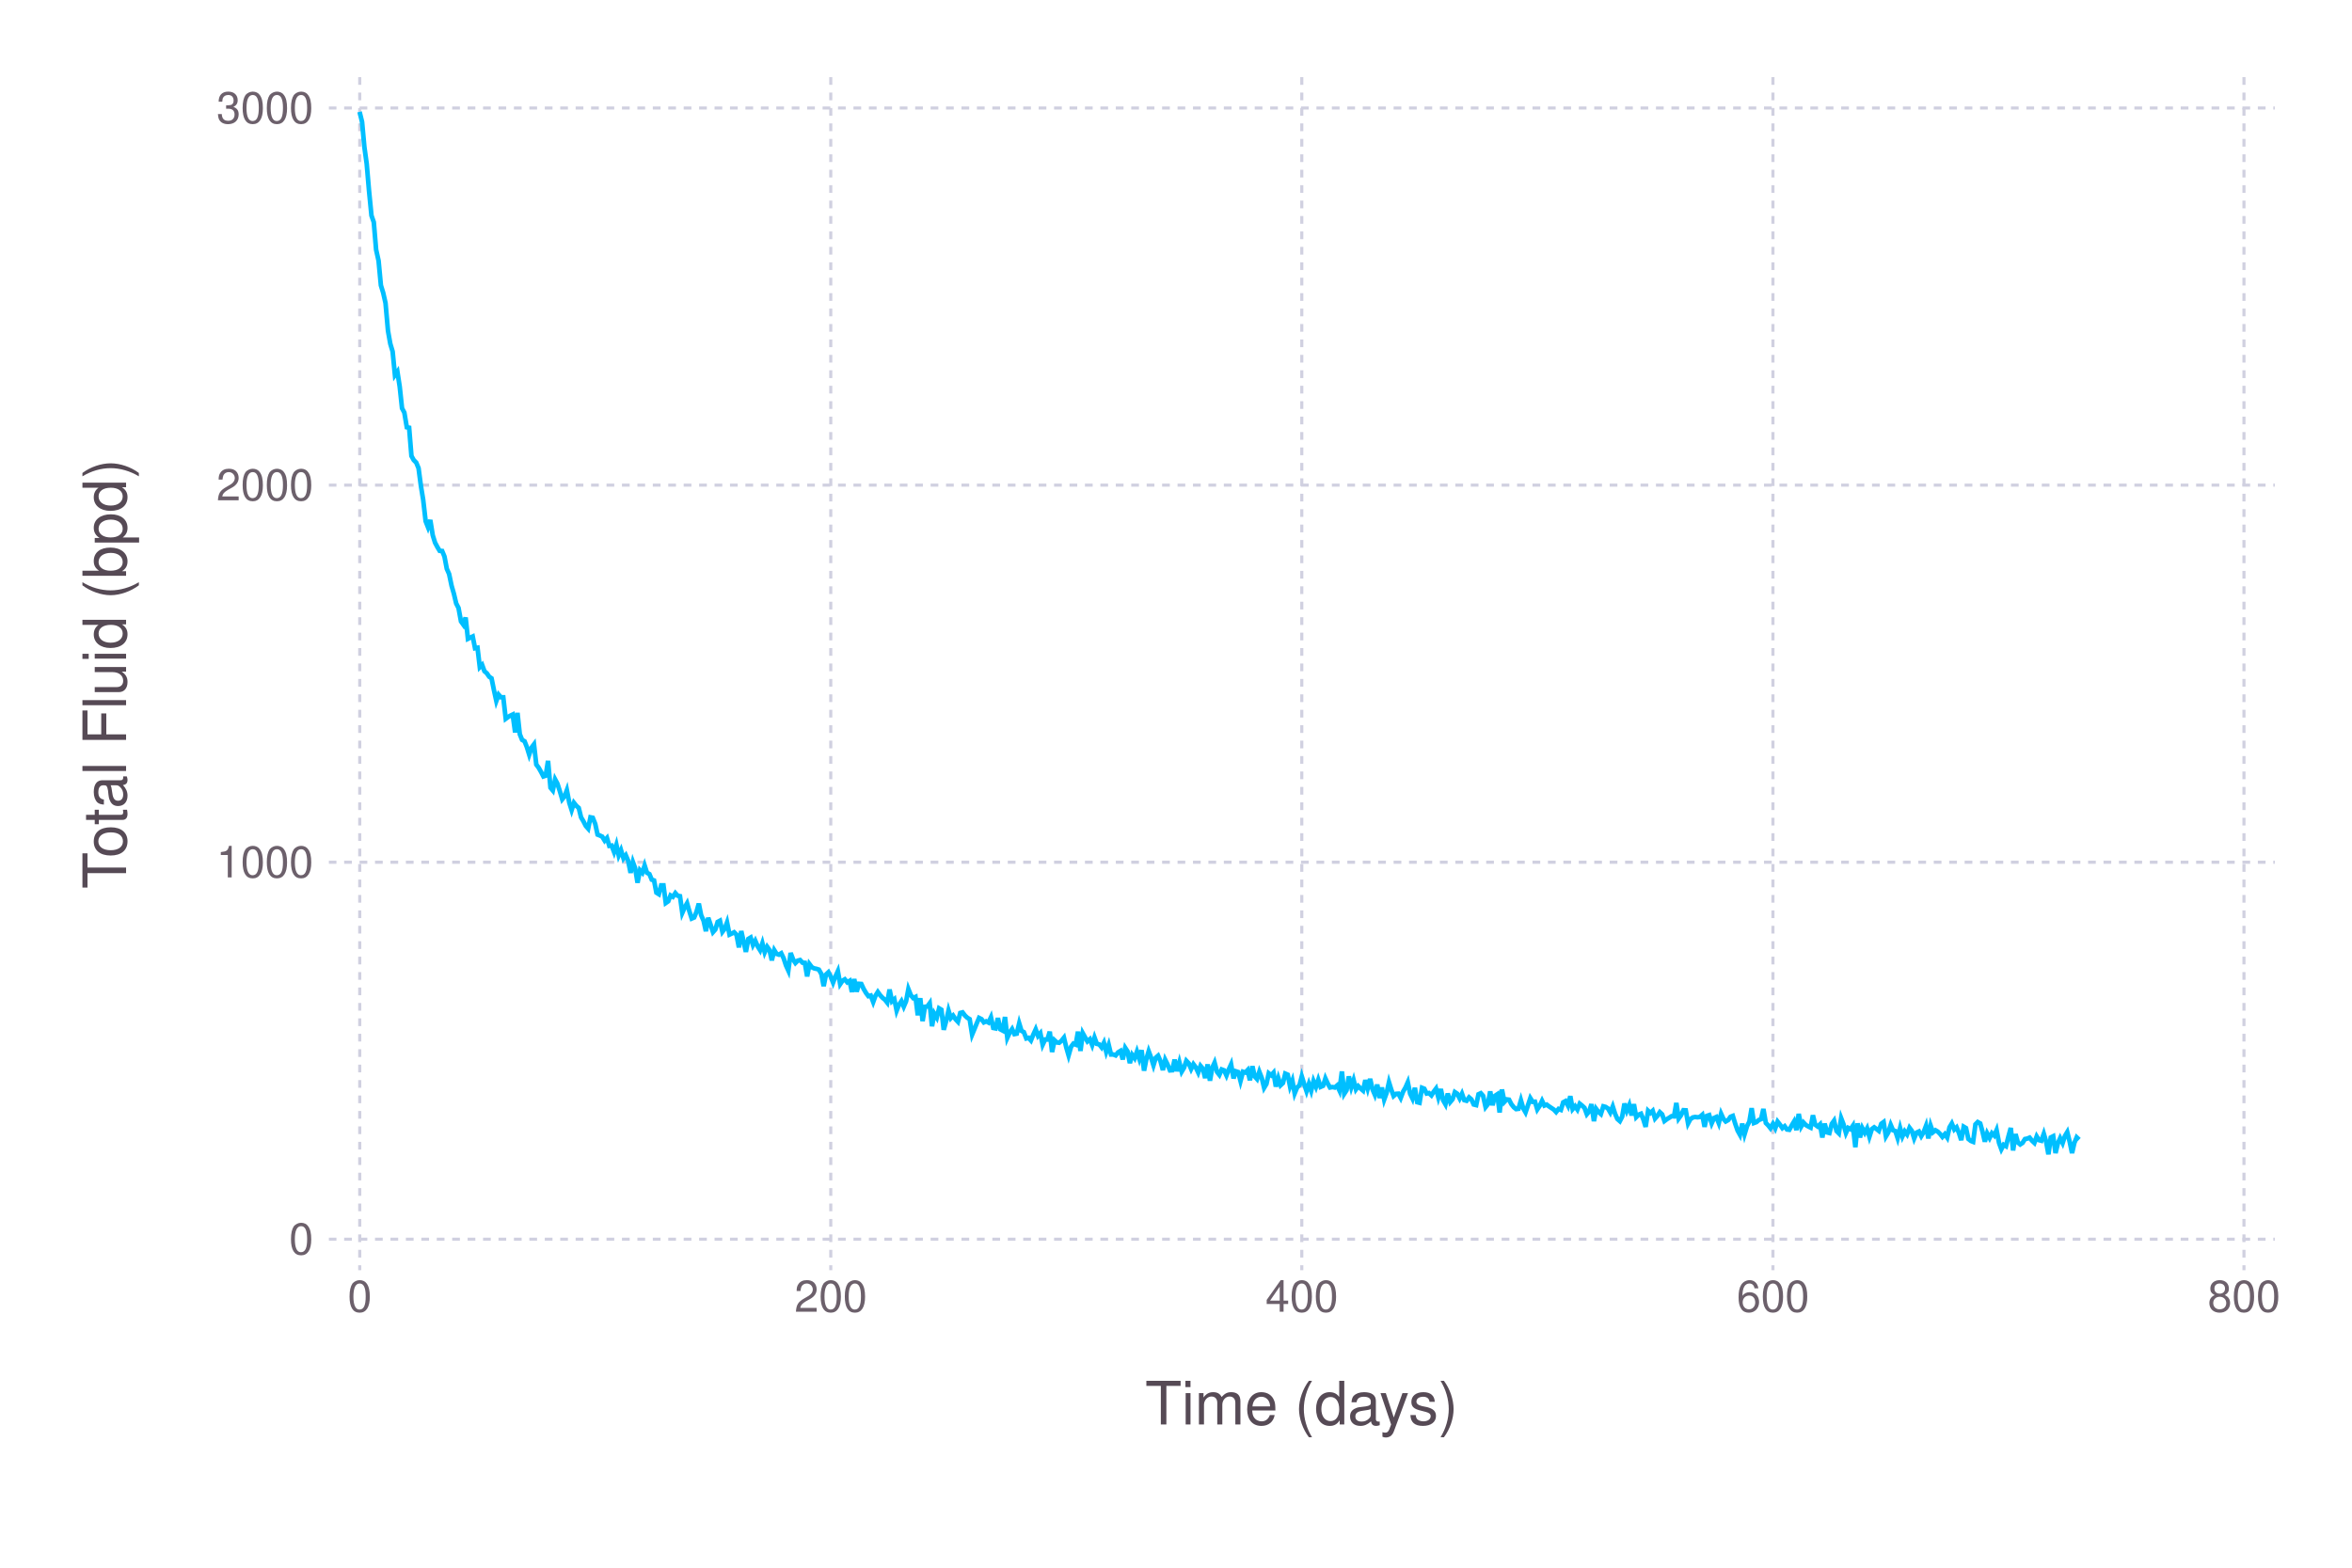
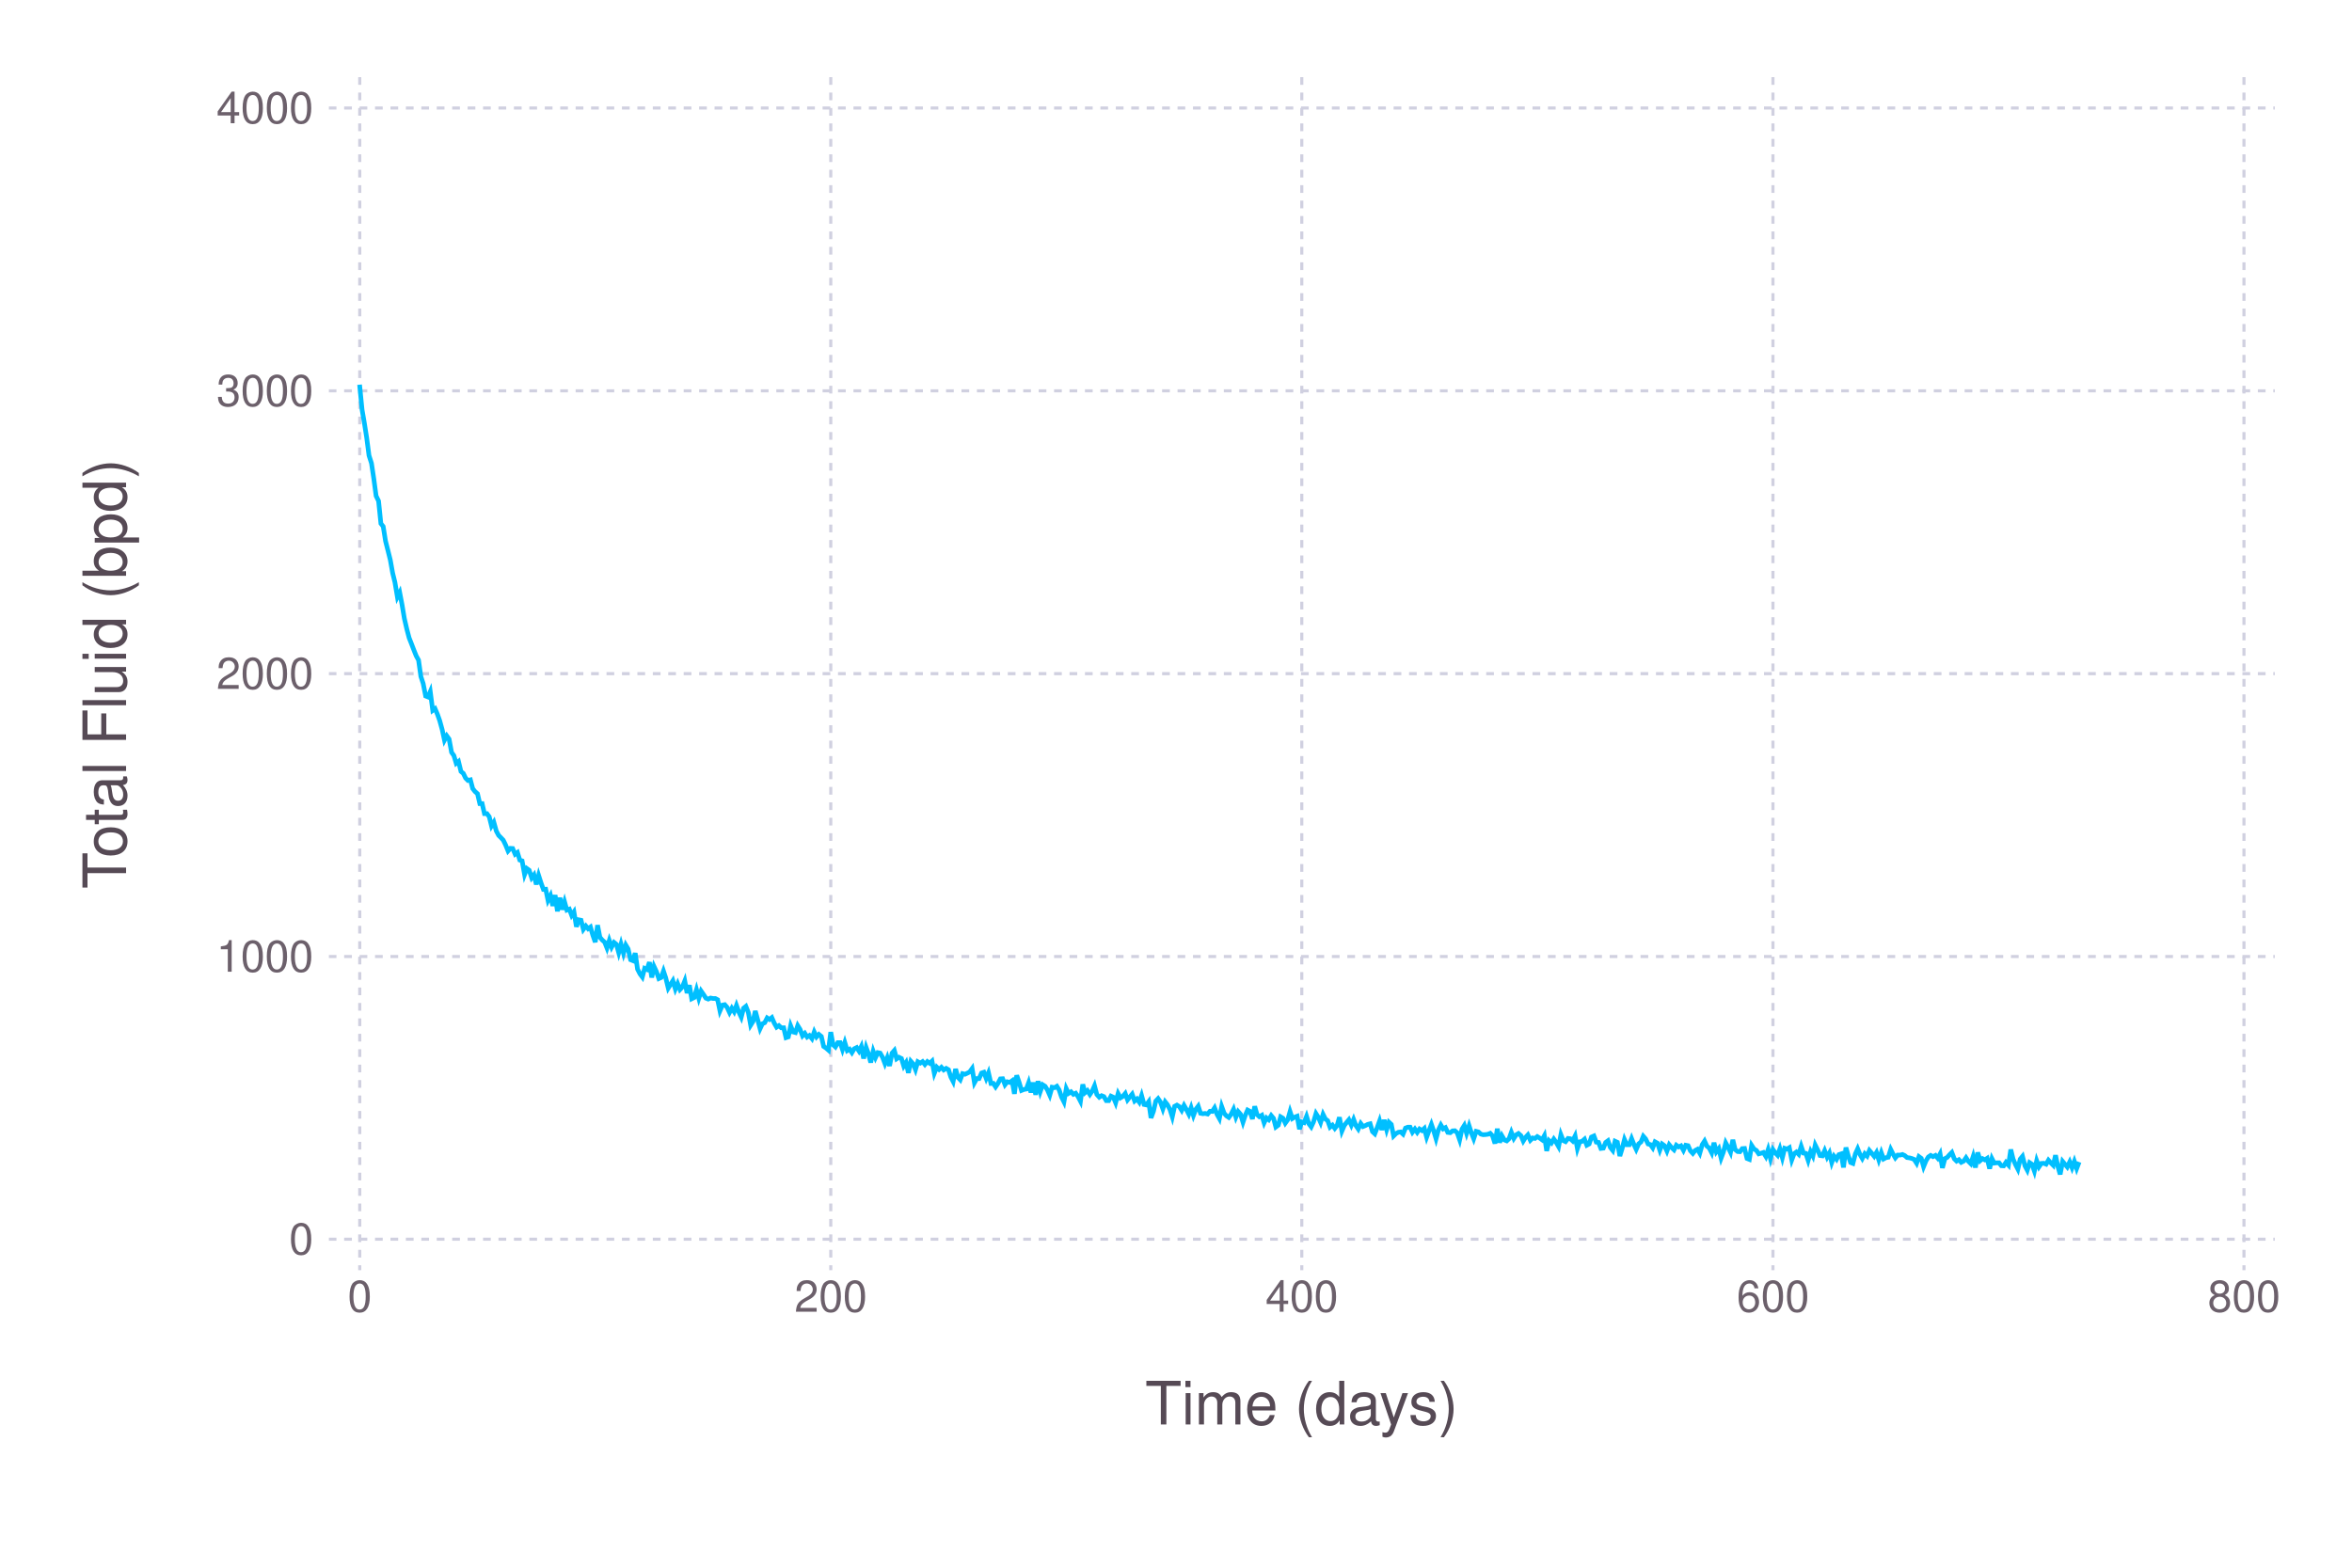
<svg xmlns="http://www.w3.org/2000/svg" version="1.2" width="152.4mm" height="101.6mm" viewBox="0 0 152.4 101.6" stroke="none" fill="#000000" stroke-width="0.3" font-size="3.88">
  <defs>
    <marker id="arrow" markerWidth="15" markerHeight="7" refX="5" refY="3.5" orient="auto" markerUnits="strokeWidth">
      <path d="M0,0 L15,3.5 L0,7 z" stroke="context-stroke" fill="context-stroke" />
    </marker>
  </defs>
-   <g class="plotroot xscalable yscalable" id="img-f339076b-1">
-     <g font-size="3.88" font-family="'PT Sans','Helvetica Neue','Helvetica',sans-serif" fill="#564A55" stroke="#000000" stroke-opacity="0.000" id="img-f339076b-2">
+   <g class="plotroot xscalable yscalable" id="img-01c6e61b-1">
+     <g font-size="3.88" font-family="'PT Sans','Helvetica Neue','Helvetica',sans-serif" fill="#564A55" stroke="#000000" stroke-opacity="0.000" id="img-01c6e61b-2">
      <g transform="translate(84.35,89.99)">
        <g class="primitive">
          <text text-anchor="middle" dy="0.6em">Time (days)</text>
        </g>
      </g>
    </g>
-     <g class="guide xlabels" font-size="2.82" font-family="'PT Sans Caption','Helvetica Neue','Helvetica',sans-serif" fill="#6C606B" id="img-f339076b-3">
+     <g class="guide xlabels" font-size="2.82" font-family="'PT Sans Caption','Helvetica Neue','Helvetica',sans-serif" fill="#6C606B" id="img-01c6e61b-3">
      <g transform="translate(23.31,83.32)">
        <g class="primitive">
          <text text-anchor="middle" dy="0.6em">0</text>
        </g>
      </g>
      <g transform="translate(53.83,83.32)">
        <g class="primitive">
          <text text-anchor="middle" dy="0.6em">200</text>
        </g>
      </g>
      <g transform="translate(84.35,83.32)">
        <g class="primitive">
          <text text-anchor="middle" dy="0.6em">400</text>
        </g>
      </g>
      <g transform="translate(114.88,83.32)">
        <g class="primitive">
          <text text-anchor="middle" dy="0.6em">600</text>
        </g>
      </g>
      <g transform="translate(145.4,83.32)">
        <g class="primitive">
          <text text-anchor="middle" dy="0.6em">800</text>
        </g>
      </g>
    </g>
-     <g clip-path="url(#img-f339076b-4)">
-       <g id="img-f339076b-5">
-         <g pointer-events="visible" stroke-width="0.3" fill="#000000" fill-opacity="0.000" stroke="#000000" stroke-opacity="0.000" class="guide background" id="img-f339076b-6">
-           <g transform="translate(84.35,43.66)" id="img-f339076b-7">
+     <g clip-path="url(#img-01c6e61b-4)">
+       <g id="img-01c6e61b-5">
+         <g pointer-events="visible" stroke-width="0.3" fill="#000000" fill-opacity="0.000" stroke="#000000" stroke-opacity="0.000" class="guide background" id="img-01c6e61b-6">
+           <g transform="translate(84.35,43.66)" id="img-01c6e61b-7">
            <path d="M-63.05,-38.66 L 63.05 -38.66 63.05 38.66 -63.05 38.66 z" class="primitive" />
          </g>
        </g>
-         <g class="guide ygridlines xfixed" stroke-dasharray="0.5,0.5" stroke-width="0.2" stroke="#D0D0E0" id="img-f339076b-8">
-           <g transform="translate(84.35,80.31)" id="img-f339076b-9">
+         <g class="guide ygridlines xfixed" stroke-dasharray="0.5,0.5" stroke-width="0.2" stroke="#D0D0E0" id="img-01c6e61b-8">
+           <g transform="translate(84.35,80.31)" id="img-01c6e61b-9">
            <path fill="none" d="M-63.05,0 L 63.05 0" class="primitive" />
          </g>
-           <g transform="translate(84.35,55.88)" id="img-f339076b-10">
+           <g transform="translate(84.35,61.99)" id="img-01c6e61b-10">
            <path fill="none" d="M-63.05,0 L 63.05 0" class="primitive" />
          </g>
-           <g transform="translate(84.35,31.44)" id="img-f339076b-11">
+           <g transform="translate(84.35,43.66)" id="img-01c6e61b-11">
            <path fill="none" d="M-63.05,0 L 63.05 0" class="primitive" />
          </g>
-           <g transform="translate(84.35,7)" id="img-f339076b-12">
+           <g transform="translate(84.35,25.33)" id="img-01c6e61b-12">
+             <path fill="none" d="M-63.05,0 L 63.05 0" class="primitive" />
+           </g>
+           <g transform="translate(84.35,7)" id="img-01c6e61b-13">
            <path fill="none" d="M-63.05,0 L 63.05 0" class="primitive" />
          </g>
        </g>
-         <g class="guide xgridlines yfixed" stroke-dasharray="0.5,0.5" stroke-width="0.2" stroke="#D0D0E0" id="img-f339076b-13">
-           <g transform="translate(23.31,43.66)" id="img-f339076b-14">
+         <g class="guide xgridlines yfixed" stroke-dasharray="0.5,0.5" stroke-width="0.2" stroke="#D0D0E0" id="img-01c6e61b-14">
+           <g transform="translate(23.31,43.66)" id="img-01c6e61b-15">
            <path fill="none" d="M0,-38.66 L 0 38.66" class="primitive" />
          </g>
-           <g transform="translate(53.83,43.66)" id="img-f339076b-15">
+           <g transform="translate(53.83,43.66)" id="img-01c6e61b-16">
            <path fill="none" d="M0,-38.66 L 0 38.66" class="primitive" />
          </g>
-           <g transform="translate(84.35,43.66)" id="img-f339076b-16">
+           <g transform="translate(84.35,43.66)" id="img-01c6e61b-17">
            <path fill="none" d="M0,-38.66 L 0 38.66" class="primitive" />
          </g>
-           <g transform="translate(114.88,43.66)" id="img-f339076b-17">
+           <g transform="translate(114.88,43.66)" id="img-01c6e61b-18">
            <path fill="none" d="M0,-38.66 L 0 38.66" class="primitive" />
          </g>
-           <g transform="translate(145.4,43.66)" id="img-f339076b-18">
+           <g transform="translate(145.4,43.66)" id="img-01c6e61b-19">
            <path fill="none" d="M0,-38.66 L 0 38.66" class="primitive" />
          </g>
        </g>
-         <g class="plotpanel" id="img-f339076b-19">
-           <g stroke-width="0.3" fill="#000000" fill-opacity="0.000" class="geometry" id="img-f339076b-20">
-             <g class="color_LCHab{Float32}(70.0f0,60.0f0,240.0f0)" stroke-dasharray="none" stroke="#00BFFF" id="img-f339076b-21">
-               <g transform="translate(79.01,64.55)" id="img-f339076b-22">
-                 <path fill="none" d="M-55.71,-57.3 L -55.55 -56.65 -55.4 -55.02 -55.25 -53.94 -55.1 -52.2 -54.94 -50.58 -54.79 -50.15 -54.64 -48.37 -54.48 -47.65 -54.33 -46.06 -54.18 -45.57 -54.03 -44.91 -53.87 -43.11 -53.72 -42.27 -53.57 -41.77 -53.42 -40.24 -53.26 -40.46 -53.11 -39.49 -52.96 -38.09 -52.81 -37.81 -52.65 -36.86 -52.5 -36.83 -52.35 -35 -52.2 -34.73 -52.04 -34.57 -51.89 -34.21 -51.74 -33.08 -51.59 -32.16 -51.43 -30.77 -51.28 -30.39 -51.13 -30.85 -50.97 -29.86 -50.82 -29.38 -50.67 -29.1 -50.52 -28.85 -50.36 -28.84 -50.21 -28.48 -50.06 -27.69 -49.91 -27.35 -49.75 -26.59 -49.6 -26.07 -49.45 -25.44 -49.3 -25.15 -49.14 -24.28 -48.99 -24.07 -48.84 -24.53 -48.69 -23.15 -48.53 -23.23 -48.38 -23.3 -48.23 -22.54 -48.07 -22.57 -47.92 -21.31 -47.77 -21.46 -47.62 -21.05 -47.46 -20.91 -47.31 -20.69 -47.16 -20.59 -47.01 -19.85 -46.85 -19.12 -46.7 -19.53 -46.55 -19.36 -46.4 -19.36 -46.24 -17.97 -46.09 -18.08 -45.94 -18.17 -45.79 -18.24 -45.63 -17.08 -45.48 -18.35 -45.33 -16.97 -45.18 -16.6 -45.02 -16.51 -44.87 -16.13 -44.72 -15.64 -44.56 -16.11 -44.41 -16.31 -44.26 -15 -44.11 -14.8 -43.95 -14.52 -43.8 -14.23 -43.65 -14.28 -43.5 -15.24 -43.34 -13.5 -43.19 -13.32 -43.04 -14.04 -42.89 -13.76 -42.73 -13.26 -42.58 -12.75 -42.43 -12.94 -42.28 -13.34 -42.12 -12.52 -41.97 -12.05 -41.82 -12.52 -41.66 -12.32 -41.51 -12.19 -41.36 -11.58 -41.21 -11.33 -41.05 -11.02 -40.9 -10.85 -40.75 -11.58 -40.6 -11.55 -40.44 -11.15 -40.29 -10.46 -40.14 -10.4 -39.99 -10.33 -39.83 -10.07 -39.68 -10.24 -39.53 -9.73 -39.38 -9.75 -39.22 -9.33 -39.07 -9.8 -38.92 -9.11 -38.77 -9.45 -38.61 -8.92 -38.46 -9.12 -38.31 -8.77 -38.15 -7.98 -38 -8.68 -37.85 -8.27 -37.7 -7.34 -37.54 -8.15 -37.39 -7.99 -37.24 -8.46 -37.09 -7.99 -36.93 -7.9 -36.78 -7.54 -36.63 -7.49 -36.48 -6.7 -36.32 -6.6 -36.17 -7.17 -36.02 -7.17 -35.87 -6.03 -35.71 -6.14 -35.56 -6.52 -35.41 -6.43 -35.25 -6.67 -35.1 -6.5 -34.95 -6.47 -34.8 -5.39 -34.64 -5.75 -34.49 -6.01 -34.34 -5.49 -34.19 -5.02 -34.03 -5.09 -33.88 -5.46 -33.73 -5.99 -33.58 -5.24 -33.42 -4.88 -33.27 -4.2 -33.12 -5.07 -32.97 -4.63 -32.81 -4.14 -32.66 -4.31 -32.51 -4.8 -32.36 -4.88 -32.2 -4.16 -32.05 -4.36 -31.9 -4.77 -31.74 -3.98 -31.59 -4.05 -31.44 -4.13 -31.29 -3.98 -31.13 -3.15 -30.98 -4.21 -30.83 -3.54 -30.68 -2.86 -30.52 -3.7 -30.37 -3.79 -30.22 -3.3 -30.07 -3.58 -29.91 -3.21 -29.76 -2.97 -29.61 -3.42 -29.46 -2.83 -29.3 -3.19 -29.15 -2.98 -29 -2.31 -28.84 -2.97 -28.69 -2.73 -28.54 -2.68 -28.39 -2.77 -28.23 -2.44 -28.08 -1.98 -27.93 -1.65 -27.78 -2.79 -27.62 -2.37 -27.47 -2.14 -27.32 -2.29 -27.17 -2.33 -27.01 -2.16 -26.86 -2.15 -26.71 -1.27 -26.56 -2.07 -26.4 -1.86 -26.25 -1.79 -26.1 -1.76 -25.95 -1.71 -25.79 -1.43 -25.64 -0.64 -25.49 -1.39 -25.33 -1.54 -25.18 -1.25 -25.03 -0.87 -24.88 -1.26 -24.72 -1.61 -24.57 -0.77 -24.42 -0.99 -24.27 -1.08 -24.11 -0.89 -23.96 -0.98 -23.81 -0.26 -23.66 -1.1 -23.5 -0.28 -23.35 -0.79 -23.2 -0.78 -23.05 -0.46 -22.89 -0.19 -22.74 0.01 -22.59 -0.03 -22.43 0.39 -22.28 -0.02 -22.13 -0.26 -21.98 -0.05 -21.82 0.12 -21.67 0.24 -21.52 0.43 -21.37 -0.42 -21.21 0.34 -21.06 0.21 -20.91 0.95 -20.76 0.57 -20.6 0.33 -20.45 0.69 -20.3 0.34 -20.15 -0.45 -19.99 -0.05 -19.84 0.13 -19.69 0.06 -19.54 1.25 -19.38 0.14 -19.23 1.63 -19.08 0.7 -18.92 0.68 -18.77 0.47 -18.62 1.96 -18.47 1.14 -18.31 1.4 -18.16 0.8 -18.01 0.89 -17.86 2.19 -17.7 1.61 -17.55 0.94 -17.4 1.43 -17.25 1.27 -17.09 1.51 -16.94 1.67 -16.79 1.1 -16.64 1.06 -16.48 1.27 -16.33 1.41 -16.18 1.5 -16.02 2.5 -15.87 2.14 -15.72 1.77 -15.57 1.42 -15.41 1.5 -15.26 1.71 -15.11 1.64 -14.96 1.72 -14.8 1.38 -14.65 2.07 -14.5 2.1 -14.35 1.43 -14.19 2.16 -14.04 2.24 -13.89 1.36 -13.74 2.71 -13.58 2.36 -13.43 2.14 -13.28 2.47 -13.13 2.44 -12.97 1.77 -12.82 2.26 -12.67 2.34 -12.51 2.75 -12.36 2.71 -12.21 2.88 -12.06 2.51 -11.9 2.16 -11.75 2.58 -11.6 2.41 -11.45 3.16 -11.29 2.82 -11.14 2.82 -10.99 2.31 -10.84 3.63 -10.68 2.87 -10.53 3.01 -10.38 3.03 -10.23 2.9 -10.07 2.7 -9.92 3.33 -9.77 3.85 -9.61 3.29 -9.46 3.09 -9.31 3.15 -9.16 2.31 -9 3.56 -8.85 2.41 -8.7 2.68 -8.55 2.94 -8.39 2.8 -8.24 3.18 -8.09 2.69 -7.94 3.1 -7.78 3.14 -7.63 3.33 -7.48 3.03 -7.33 3.62 -7.17 3.17 -7.02 3.79 -6.87 3.79 -6.72 3.85 -6.56 3.65 -6.41 3.56 -6.26 4.11 -6.1 3.36 -5.95 3.59 -5.8 4.35 -5.65 3.81 -5.49 4.03 -5.34 3.6 -5.19 4.06 -5.04 3.51 -4.88 4.84 -4.73 4.09 -4.58 3.58 -4.43 3.98 -4.27 4.49 -4.12 4 -3.97 3.87 -3.82 4.21 -3.66 4.8 -3.51 4.13 -3.36 4.43 -3.2 4.82 -3.05 4.81 -2.9 4.12 -2.75 4.87 -2.59 4.3 -2.44 4.9 -2.29 4.65 -2.14 4.2 -1.98 4.37 -1.83 4.73 -1.68 4.42 -1.53 4.62 -1.37 4.96 -1.22 4.53 -1.07 4.71 -0.92 5.32 -0.76 4.43 -0.61 5.49 -0.46 4.65 -0.31 4.32 -0.15 4.92 0 5.11 0.15 4.76 0.31 4.82 0.46 5.15 0.61 4.76 0.76 4.43 0.92 5.34 1.07 4.88 1.22 4.93 1.37 5.51 1.53 4.91 1.68 4.96 1.83 4.8 1.98 5.46 2.14 4.55 2.29 5.21 2.44 5.38 2.59 4.91 2.75 5.32 2.9 5.95 3.05 5.7 3.2 5.01 3.36 5.14 3.51 4.97 3.66 5.87 3.82 5.32 3.97 5.78 4.12 5.64 4.27 5.03 4.43 5.1 4.58 5.86 4.73 5.48 4.88 6.31 5.04 5.92 5.19 5.79 5.34 5.21 5.49 5.69 5.65 6.17 5.8 5.7 5.95 6.14 6.1 5.51 6.26 5.89 6.41 5.43 6.56 5.89 6.72 5.82 6.87 5.34 7.02 5.67 7.17 5.93 7.33 5.9 7.48 5.93 7.63 5.8 7.78 6.12 7.94 4.89 8.09 6.34 8.24 6.11 8.39 5.21 8.55 5.91 8.7 5.45 8.85 6.05 9 5.84 9.16 6 9.31 6.13 9.46 5.45 9.61 5.99 9.77 5.37 9.92 6.04 10.07 6.39 10.23 5.74 10.38 6.61 10.53 5.93 10.68 6.71 10.84 6.27 10.99 5.59 11.14 6.07 11.29 6.48 11.45 6.34 11.6 6.33 11.75 6.61 11.9 6.21 12.06 5.93 12.21 5.59 12.36 6.33 12.51 6.64 12.67 5.95 12.82 6.88 12.97 6.92 13.13 5.95 13.28 6.01 13.43 6.32 13.58 6.29 13.74 6.44 13.89 6.2 14.04 6 14.19 6.57 14.35 6.03 14.5 6.76 14.65 7.02 14.8 6.32 14.96 6.87 15.11 6.69 15.26 6.23 15.41 6.33 15.57 6.64 15.72 6.33 15.87 6.75 16.02 6.79 16.18 6.57 16.33 6.7 16.48 7.03 16.64 7.07 16.79 6.37 16.94 6.3 17.09 6.47 17.25 7.2 17.4 7.01 17.55 6.18 17.7 7.08 17.86 6.47 18.01 6.37 18.16 7.55 18.31 6.06 18.47 6.86 18.62 6.7 18.77 6.72 18.92 7.01 19.08 7.21 19.23 7.33 19.38 7.31 19.54 6.76 19.69 7.28 19.84 7.54 19.99 7.1 20.15 6.62 20.3 6.86 20.45 6.85 20.6 7.35 20.76 7.11 20.91 6.79 21.06 7.1 21.21 7.04 21.37 7.16 21.52 7.26 21.67 7.36 21.82 7.52 21.98 7.32 22.13 7.38 22.28 6.89 22.43 6.81 22.59 7.11 22.74 6.49 22.89 7.33 23.05 7.14 23.2 7.36 23.35 6.98 23.5 7.1 23.66 7.25 23.81 7.66 23.96 7.48 24.11 7.01 24.27 8.11 24.42 7.32 24.57 7.52 24.72 7.65 24.88 7.15 25.03 7.19 25.18 7.29 25.33 7.55 25.49 7.16 25.64 7.63 25.79 7.97 25.95 8.11 26.1 7.82 26.25 6.97 26.4 7.44 26.56 7.07 26.71 7.74 26.86 7.01 27.01 7.85 27.17 7.69 27.32 7.63 27.47 7.99 27.62 8.48 27.78 7.44 27.93 7.58 28.08 7.44 28.23 7.94 28.39 7.76 28.54 7.53 28.69 7.67 28.84 8.1 29 7.98 29.15 7.89 29.3 7.79 29.46 7.8 29.61 6.93 29.76 7.94 29.91 7.73 30.07 7.4 30.22 7.41 30.37 8.26 30.52 7.98 30.68 7.87 30.83 7.84 30.98 7.86 31.13 7.84 31.29 7.7 31.44 8.48 31.59 7.77 31.74 7.72 31.9 8.25 32.05 7.91 32.2 7.84 32.36 8.24 32.51 7.63 32.66 7.96 32.81 8.13 32.97 8.04 33.12 7.83 33.27 7.77 33.42 8.26 33.58 8.72 33.73 8.99 33.88 8.27 34.03 8.96 34.19 8.43 34.34 8.15 34.49 7.27 34.64 8.23 34.8 8.17 34.95 8.04 35.1 7.98 35.25 7.32 35.41 8.23 35.56 8.38 35.71 8.57 35.87 8.28 36.02 8.57 36.17 8.14 36.32 8.33 36.48 8.56 36.63 8.44 36.78 8.65 36.93 8.67 37.09 8.38 37.24 8.13 37.39 8.69 37.54 7.64 37.7 8.46 37.85 8.2 38 8.36 38.15 8.45 38.31 8.53 38.46 7.73 38.61 8.34 38.77 8.46 38.92 8.32 39.07 9.17 39.22 8.27 39.38 8.84 39.53 8.88 39.68 8.29 39.83 8.08 39.99 8.75 40.14 8.9 40.29 7.92 40.44 8.31 40.6 8.88 40.75 8.55 40.9 8.63 41.05 8.41 41.21 9.8 41.36 8.25 41.51 9.17 41.66 8.56 41.82 8.86 41.97 8.58 42.12 9.12 42.28 8.62 42.43 8.51 42.58 8.62 42.73 8.74 42.89 8.28 43.04 8.17 43.19 9.1 43.34 8.85 43.5 8.35 43.65 8.7 43.8 8.75 43.95 9.21 44.11 8.56 44.26 9.1 44.41 8.77 44.56 8.97 44.72 8.54 44.87 8.74 45.02 9.23 45.18 8.85 45.33 8.78 45.48 9.08 45.63 8.83 45.79 8.41 45.94 9.23 46.09 8.41 46.24 8.83 46.4 8.7 46.55 8.79 46.7 8.94 46.85 9.13 47.01 8.95 47.16 9.17 47.31 8.51 47.46 8.26 47.62 8.65 47.77 8.51 47.92 8.87 48.07 9.34 48.23 8.47 48.38 8.56 48.53 9.26 48.69 9.39 48.84 9.45 48.99 8.32 49.14 8.17 49.3 8.26 49.45 8.8 49.6 9.44 49.75 8.9 49.91 9.2 50.06 8.89 50.21 9.04 50.36 8.69 50.52 9.52 50.67 9.93 50.82 9.64 50.97 9.73 51.13 9.1 51.28 8.55 51.43 10.01 51.59 8.95 51.74 9.49 51.89 9.62 52.04 9.52 52.2 9.27 52.35 9.24 52.5 9.18 52.65 9.37 52.81 9.52 52.96 9.1 53.11 9.34 53.26 9.38 53.42 8.93 53.57 9.43 53.72 10.26 53.87 9.17 54.03 9.09 54.18 10.18 54.33 9.55 54.48 9.21 54.64 9.53 54.79 9.07 54.94 8.82 55.1 9.46 55.25 10.18 55.4 9.52 55.55 9.16 55.71 9.31" class="primitive" />
+         <g class="plotpanel" id="img-01c6e61b-20">
+           <g stroke-width="0.3" fill="#000000" fill-opacity="0.000" class="geometry" id="img-01c6e61b-21">
+             <g class="color_LCHab{Float32}(70.0f0,60.0f0,240.0f0)" stroke-dasharray="none" stroke="#00BFFF" id="img-01c6e61b-22">
+               <g transform="translate(79.01,68.47)" id="img-01c6e61b-23">
+                 <path fill="none" d="M-55.71,-43.54 L -55.55 -41.92 -55.4 -41.05 -55.25 -40.1 -55.1 -38.95 -54.94 -38.45 -54.79 -37.45 -54.64 -36.33 -54.48 -36 -54.33 -34.54 -54.18 -34.35 -54.03 -33.41 -53.87 -32.78 -53.72 -32.18 -53.57 -31.34 -53.42 -30.73 -53.26 -29.78 -53.11 -30.07 -52.96 -29.29 -52.81 -28.39 -52.65 -27.7 -52.5 -27.13 -52.35 -26.75 -52.2 -26.36 -52.04 -25.96 -51.89 -25.69 -51.74 -24.63 -51.59 -24.17 -51.43 -23.36 -51.28 -23.3 -51.13 -23.65 -50.97 -22.43 -50.82 -22.54 -50.67 -22.19 -50.52 -21.77 -50.36 -21.19 -50.21 -20.5 -50.06 -20.78 -49.91 -20.57 -49.75 -19.71 -49.6 -19.5 -49.45 -19 -49.3 -19.12 -49.14 -18.47 -48.99 -18.35 -48.84 -18.04 -48.69 -17.89 -48.53 -17.93 -48.38 -17.36 -48.23 -17.17 -48.07 -17.03 -47.92 -16.39 -47.77 -16.39 -47.62 -15.74 -47.46 -15.74 -47.31 -15.54 -47.16 -14.94 -47.01 -15.18 -46.85 -14.61 -46.7 -14.33 -46.55 -14.18 -46.4 -14.02 -46.24 -13.69 -46.09 -13.32 -45.94 -13.49 -45.79 -13.48 -45.63 -13.11 -45.48 -13.22 -45.33 -12.73 -45.18 -12.68 -45.02 -11.79 -44.87 -12.18 -44.72 -12.07 -44.56 -11.58 -44.41 -11.77 -44.26 -11.15 -44.11 -11.74 -43.95 -11.24 -43.8 -10.83 -43.65 -10.84 -43.5 -10.12 -43.34 -10.43 -43.19 -9.76 -43.04 -10.46 -42.89 -9.41 -42.73 -10.29 -42.58 -9.52 -42.43 -10.03 -42.28 -9.49 -42.12 -9.55 -41.97 -9.15 -41.82 -9.37 -41.66 -8.41 -41.51 -8.86 -41.36 -8.83 -41.21 -8.24 -41.05 -8.46 -40.9 -8.28 -40.75 -8.39 -40.6 -7.87 -40.44 -7.41 -40.29 -8.51 -40.14 -7.73 -39.99 -7.55 -39.83 -7.41 -39.68 -7.03 -39.53 -7.52 -39.38 -7.09 -39.22 -7.39 -39.07 -7.27 -38.92 -6.73 -38.77 -7.28 -38.61 -6.69 -38.46 -7.22 -38.31 -6.97 -38.15 -6.27 -38 -6.21 -37.85 -6.7 -37.7 -5.66 -37.54 -5.35 -37.39 -5.15 -37.24 -5.71 -37.09 -5.64 -36.93 -6.11 -36.78 -5.12 -36.63 -5.83 -36.48 -5.51 -36.32 -5.05 -36.17 -5.12 -36.02 -5.54 -35.87 -5.09 -35.71 -4.43 -35.56 -4.67 -35.41 -4.91 -35.25 -4.37 -35.1 -4.72 -34.95 -4.34 -34.8 -4.5 -34.64 -4.9 -34.49 -4.11 -34.34 -4.62 -34.19 -3.74 -34.03 -3.82 -33.88 -4.33 -33.73 -3.77 -33.58 -4.24 -33.42 -4.01 -33.27 -3.78 -33.12 -3.72 -32.97 -3.79 -32.81 -3.76 -32.66 -3.76 -32.51 -3.68 -32.36 -2.96 -32.2 -3.33 -32.05 -3.36 -31.9 -3.19 -31.74 -2.85 -31.59 -3.13 -31.44 -2.9 -31.29 -3.31 -31.13 -2.87 -30.98 -2.55 -30.83 -3.13 -30.68 -3.25 -30.52 -2.85 -30.37 -2.03 -30.22 -2.27 -30.07 -2.95 -29.91 -2.36 -29.76 -1.8 -29.61 -2.12 -29.46 -2.19 -29.3 -2.5 -29.15 -2.4 -29 -2.52 -28.84 -2.16 -28.69 -1.9 -28.54 -2 -28.39 -1.86 -28.23 -1.86 -28.08 -1.22 -27.93 -1.27 -27.78 -1.99 -27.62 -1.59 -27.47 -1.55 -27.32 -2 -27.17 -1.76 -27.01 -1.34 -26.86 -1.5 -26.71 -1.26 -26.56 -1.36 -26.4 -1.16 -26.25 -1.59 -26.1 -1.27 -25.95 -1.43 -25.79 -1.3 -25.64 -0.65 -25.49 -0.55 -25.33 -0.41 -25.18 -1.58 -25.03 -0.76 -24.88 -0.62 -24.72 -0.9 -24.57 -0.9 -24.42 -0.45 -24.27 -0.91 -24.11 -0.38 -23.96 -0.47 -23.81 -0.25 -23.66 -0.5 -23.5 -0.58 -23.35 -0.35 -23.2 -0.65 -23.05 0.13 -22.89 -0.59 -22.74 -0.18 -22.59 0.39 -22.43 -0.34 -22.28 0.07 -22.13 -0.25 -21.98 -0.22 -21.82 0.06 -21.67 0.46 -21.52 0.08 -21.37 0.61 -21.21 -0.22 -21.06 -0.39 -20.91 0.15 -20.76 0.05 -20.6 0.13 -20.45 0.62 -20.3 0.39 -20.15 1.06 -19.99 0.31 -19.84 0.48 -19.69 0.85 -19.54 0.34 -19.38 0.43 -19.23 0.33 -19.08 0.52 -18.92 0.33 -18.77 0.44 -18.62 0.3 -18.47 1.09 -18.31 0.69 -18.16 0.84 -18.01 0.7 -17.86 0.87 -17.7 0.77 -17.55 0.86 -17.4 1.33 -17.25 1.62 -17.09 0.81 -16.94 1.35 -16.79 1.51 -16.64 1.11 -16.48 1.15 -16.33 1.08 -16.18 1 -16.02 0.78 -15.87 1.7 -15.72 1.43 -15.57 1.43 -15.41 1.07 -15.26 1.02 -15.11 1.42 -14.96 1.06 -14.8 1.75 -14.65 1.74 -14.5 1.97 -14.35 1.75 -14.19 1.45 -14.04 1.44 -13.89 1.83 -13.74 1.64 -13.58 1.68 -13.43 1.57 -13.28 2.42 -13.13 1.22 -12.97 1.69 -12.82 2.2 -12.67 2.14 -12.51 2.11 -12.36 1.7 -12.21 2.33 -12.06 1.69 -11.9 2.48 -11.75 1.6 -11.6 2.26 -11.45 1.83 -11.29 1.93 -11.14 2.17 -10.99 2.51 -10.84 1.99 -10.68 2.02 -10.53 1.93 -10.38 2.17 -10.23 2.62 -10.07 2.94 -9.92 2.08 -9.77 2.39 -9.61 2.29 -9.46 2.45 -9.31 2.38 -9.16 2.59 -9 2.9 -8.85 1.81 -8.7 2.34 -8.55 2.21 -8.39 2.46 -8.24 2.24 -8.09 1.9 -7.94 2.46 -7.78 2.64 -7.63 2.54 -7.48 2.6 -7.33 2.86 -7.17 2.86 -7.02 2.57 -6.87 2.64 -6.72 3 -6.56 2.4 -6.41 2.68 -6.26 2.59 -6.1 2.4 -5.95 2.81 -5.8 2.62 -5.65 2.44 -5.49 2.88 -5.34 2.75 -5.19 2.96 -5.04 2.53 -4.88 3.11 -4.73 3.14 -4.58 2.93 -4.43 3.98 -4.27 3.55 -4.12 2.89 -3.97 2.73 -3.82 2.95 -3.66 3.4 -3.51 2.94 -3.36 3.13 -3.2 3.44 -3.05 3.91 -2.9 3.23 -2.75 3.15 -2.59 3.25 -2.44 3.49 -2.29 3.17 -2.14 3.43 -1.98 3.74 -1.83 3.32 -1.68 3.82 -1.53 3.43 -1.37 3.22 -1.22 3.68 -1.07 3.71 -0.92 3.69 -0.76 3.73 -0.61 3.55 -0.46 3.56 -0.31 3.33 -0.15 3.75 0 4.02 0.15 3.24 0.31 3.68 0.46 3.85 0.61 3.95 0.76 3.74 0.92 3.42 1.07 3.93 1.22 3.57 1.37 3.74 1.53 4.26 1.68 3.81 1.83 3.47 1.98 3.55 2.14 4.05 2.29 3.23 2.44 3.76 2.59 3.9 2.75 3.81 2.9 4.3 3.05 3.98 3.2 4.1 3.36 3.83 3.51 4.01 3.66 4.57 3.82 4.45 3.97 3.91 4.12 4 4.27 4.32 4.43 4.1 4.58 3.57 4.73 4.02 4.88 3.93 5.04 3.87 5.19 4.71 5.34 4.24 5.49 4.29 5.65 3.88 5.8 4.36 5.95 4.56 6.1 4.24 6.26 3.7 6.41 3.94 6.56 4.28 6.72 3.75 6.87 4.05 7.02 4.16 7.17 4.58 7.33 4.45 7.48 4.66 7.63 4.47 7.78 3.94 7.94 4.83 8.09 4.48 8.24 4.28 8.39 4.1 8.55 4.45 8.7 4.08 8.85 4.48 9 4.7 9.16 4.34 9.31 4.54 9.46 4.48 9.61 4.4 9.77 4.36 9.92 4.87 10.07 5.01 10.23 4.6 10.38 4.18 10.53 4.76 10.68 4.11 10.84 4.74 10.99 4.26 11.14 4.4 11.29 5.15 11.45 4.99 11.6 4.91 11.75 4.89 11.9 5.03 12.06 4.64 12.21 4.58 12.36 4.58 12.51 4.91 12.67 4.7 12.82 4.92 12.97 4.7 13.13 4.8 13.28 4.66 13.43 5.23 13.58 4.82 13.74 4.4 13.89 4.83 14.04 5.33 14.19 4.77 14.35 4.44 14.5 4.69 14.65 4.61 14.8 4.92 14.96 4.94 15.11 4.82 15.26 4.81 15.41 4.94 15.57 5.4 15.72 4.71 15.87 4.47 16.02 4.98 16.18 4.49 16.33 4.95 16.48 5.33 16.64 4.85 16.79 4.89 16.94 5.03 17.09 5.07 17.25 5.06 17.4 5.04 17.55 4.98 17.7 5.14 17.86 5.64 18.01 4.68 18.16 5.58 18.31 5.14 18.47 5.41 18.62 5.47 18.77 5.33 18.92 4.91 19.08 5.31 19.23 5.08 19.38 4.99 19.54 5.13 19.69 5.48 19.84 5.24 19.99 5.08 20.15 5.43 20.3 5.28 20.45 5.31 20.6 5.19 20.76 5.29 20.91 5.4 21.06 5.13 21.21 6.12 21.37 5.46 21.52 5.6 21.67 5.35 21.82 5.56 21.98 5.84 22.13 5.07 22.28 5.45 22.43 5.52 22.59 5.31 22.74 5.33 22.89 5.47 23.05 5.15 23.2 5.97 23.35 5.53 23.5 5.5 23.66 5.36 23.81 5.75 23.96 5.67 24.11 5.22 24.27 5.15 24.42 5.55 24.57 5.57 24.72 5.96 24.88 5.94 25.03 5.57 25.18 5.46 25.33 5.89 25.49 6.09 25.64 5.49 25.79 5.56 25.95 6.45 26.1 5.96 26.25 5.38 26.4 5.72 26.56 5.72 26.71 5.32 26.86 5.7 27.01 6.02 27.17 5.66 27.32 5.54 27.47 5.17 27.62 5.34 27.78 5.67 27.93 5.71 28.08 5.92 28.23 5.53 28.39 5.62 28.54 6.07 28.69 5.67 28.84 5.78 29 6.13 29.15 5.72 29.3 5.9 29.46 6.05 29.61 5.75 29.76 5.86 29.91 5.79 30.07 6.08 30.22 5.75 30.37 5.78 30.52 6.11 30.68 6.28 30.83 6.09 30.98 6.01 31.13 6.27 31.29 5.71 31.44 5.48 31.59 5.81 31.74 5.93 31.9 6.24 32.05 5.59 32.2 6.18 32.36 5.97 32.51 6.59 32.66 6.19 32.81 5.6 32.97 5.9 33.12 6.21 33.27 5.4 33.42 6.03 33.58 6.16 33.73 6.17 33.88 5.97 34.03 5.96 34.19 6.61 34.34 6.67 34.49 5.76 34.64 5.99 34.8 6.09 34.95 6.31 35.1 6.27 35.25 6.22 35.41 6.48 35.56 6.03 35.71 6.62 35.87 6.03 36.02 6.24 36.17 6.4 36.32 5.98 36.48 6.56 36.63 5.95 36.78 6 36.93 5.91 37.09 6.7 37.24 6.3 37.39 6.19 37.54 6.34 37.7 5.82 37.85 6.26 38 6.28 38.15 6.73 38.31 6.16 38.46 6.45 38.61 5.74 38.77 6.06 38.92 6.42 39.07 6.44 39.22 6.1 39.38 6.52 39.53 6.25 39.68 6.87 39.83 6.46 39.99 6.66 40.14 6.36 40.29 6.31 40.44 7.19 40.6 5.9 40.75 6.43 40.9 6.87 41.05 6.93 41.21 6.31 41.36 5.98 41.51 6.35 41.66 6.61 41.82 6.3 41.97 6.45 42.12 6.09 42.28 6.28 42.43 6.47 42.58 6.22 42.73 6.7 42.89 6.23 43.04 6.64 43.19 6.56 43.34 6.53 43.5 6.02 43.65 6.32 43.8 6.57 43.95 6.39 44.11 6.39 44.26 6.35 44.41 6.42 44.56 6.55 44.72 6.57 44.87 6.61 45.02 6.67 45.18 6.92 45.33 6.49 45.48 6.6 45.63 7.14 45.79 6.75 45.94 6.51 46.09 6.41 46.24 6.49 46.4 6.41 46.55 6.59 46.7 6.31 46.85 7.22 47.01 6.62 47.16 6.54 47.31 6.37 47.46 6.22 47.62 6.63 47.77 6.78 47.92 6.69 48.07 6.86 48.23 6.78 48.38 6.56 48.53 6.79 48.69 6.95 48.84 6.49 48.99 7.2 49.14 6.22 49.3 6.75 49.45 6.62 49.6 6.7 49.75 6.6 49.91 7.27 50.06 6.62 50.21 6.91 50.36 6.89 50.52 6.89 50.67 7.08 50.82 7.09 50.97 6.86 51.13 7.04 51.28 6.03 51.43 6.65 51.59 7.01 51.74 7.3 51.89 6.65 52.04 6.47 52.2 7.09 52.35 7.37 52.5 6.88 52.65 6.98 52.81 7.43 52.96 6.75 53.11 7.15 53.26 6.93 53.42 6.92 53.57 6.98 53.72 6.72 53.87 6.89 54.03 7.05 54.18 6.4 54.33 7.12 54.48 7.64 54.64 6.8 54.79 6.98 54.94 7.16 55.1 6.83 55.25 7.21 55.4 6.8 55.55 7.26 55.71 6.84" class="primitive" />
              </g>
            </g>
          </g>
        </g>
      </g>
    </g>
-     <g class="guide ylabels" font-size="2.82" font-family="'PT Sans Caption','Helvetica Neue','Helvetica',sans-serif" fill="#6C606B" id="img-f339076b-23">
-       <g transform="translate(20.3,80.31)" id="img-f339076b-24">
+     <g class="guide ylabels" font-size="2.82" font-family="'PT Sans Caption','Helvetica Neue','Helvetica',sans-serif" fill="#6C606B" id="img-01c6e61b-24">
+       <g transform="translate(20.3,80.31)" id="img-01c6e61b-25">
        <g class="primitive">
          <text text-anchor="end" dy="0.35em">0</text>
        </g>
      </g>
-       <g transform="translate(20.3,55.88)" id="img-f339076b-25">
+       <g transform="translate(20.3,61.99)" id="img-01c6e61b-26">
        <g class="primitive">
          <text text-anchor="end" dy="0.35em">1000</text>
        </g>
      </g>
-       <g transform="translate(20.3,31.44)" id="img-f339076b-26">
+       <g transform="translate(20.3,43.66)" id="img-01c6e61b-27">
        <g class="primitive">
          <text text-anchor="end" dy="0.35em">2000</text>
        </g>
      </g>
-       <g transform="translate(20.3,7)" id="img-f339076b-27">
+       <g transform="translate(20.3,25.33)" id="img-01c6e61b-28">
        <g class="primitive">
          <text text-anchor="end" dy="0.35em">3000</text>
        </g>
      </g>
+       <g transform="translate(20.3,7)" id="img-01c6e61b-29">
+         <g class="primitive">
+           <text text-anchor="end" dy="0.35em">4000</text>
+         </g>
+       </g>
    </g>
-     <g font-size="3.88" font-family="'PT Sans','Helvetica Neue','Helvetica',sans-serif" fill="#564A55" stroke="#000000" stroke-opacity="0.000" id="img-f339076b-28">
-       <g transform="translate(8.81,41.66)" id="img-f339076b-29">
+     <g font-size="3.88" font-family="'PT Sans','Helvetica Neue','Helvetica',sans-serif" fill="#564A55" stroke="#000000" stroke-opacity="0.000" id="img-01c6e61b-30">
+       <g transform="translate(8.81,41.66)" id="img-01c6e61b-31">
        <g class="primitive">
          <text text-anchor="middle" dy="0.35em" transform="rotate(-90,0, 2)">Total Fluid (bpd)</text>
        </g>
      </g>
    </g>
  </g>
  <defs>
-     <clipPath id="img-f339076b-4">
+     <clipPath id="img-01c6e61b-4">
      <path d="M21.31,5 L 147.4 5 147.4 82.32 21.31 82.32" />
    </clipPath>
  </defs>
</svg>
